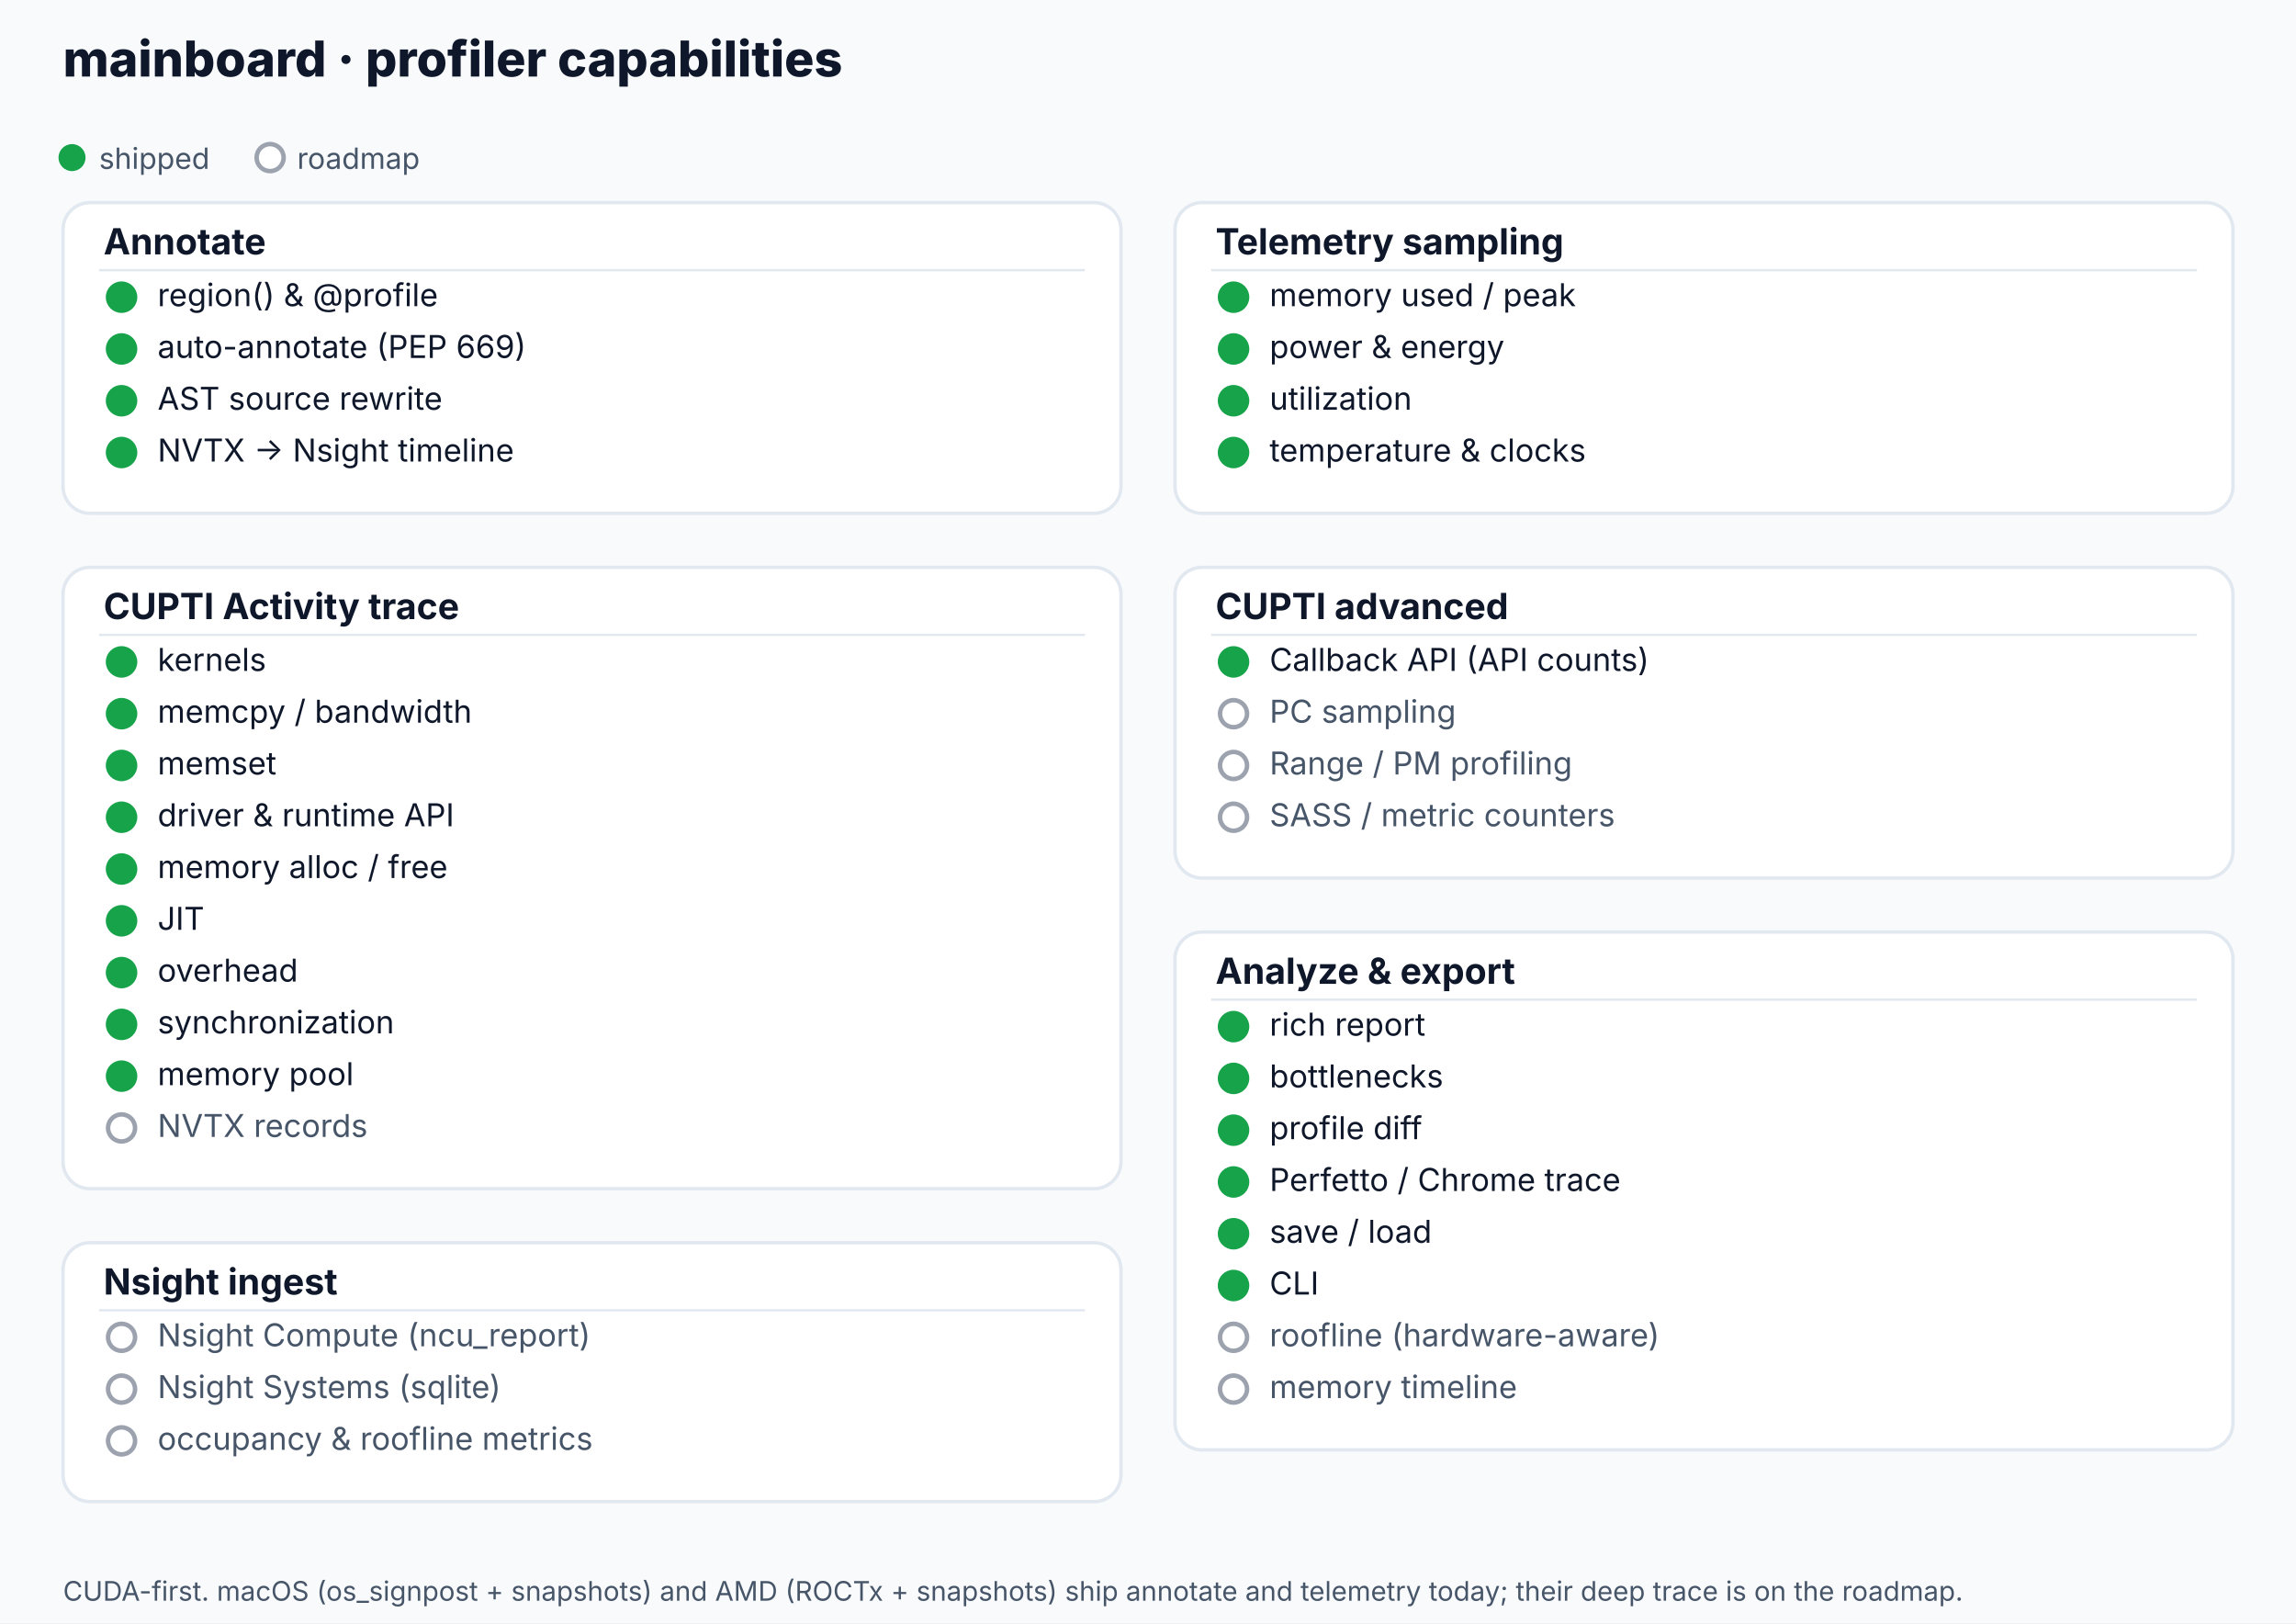
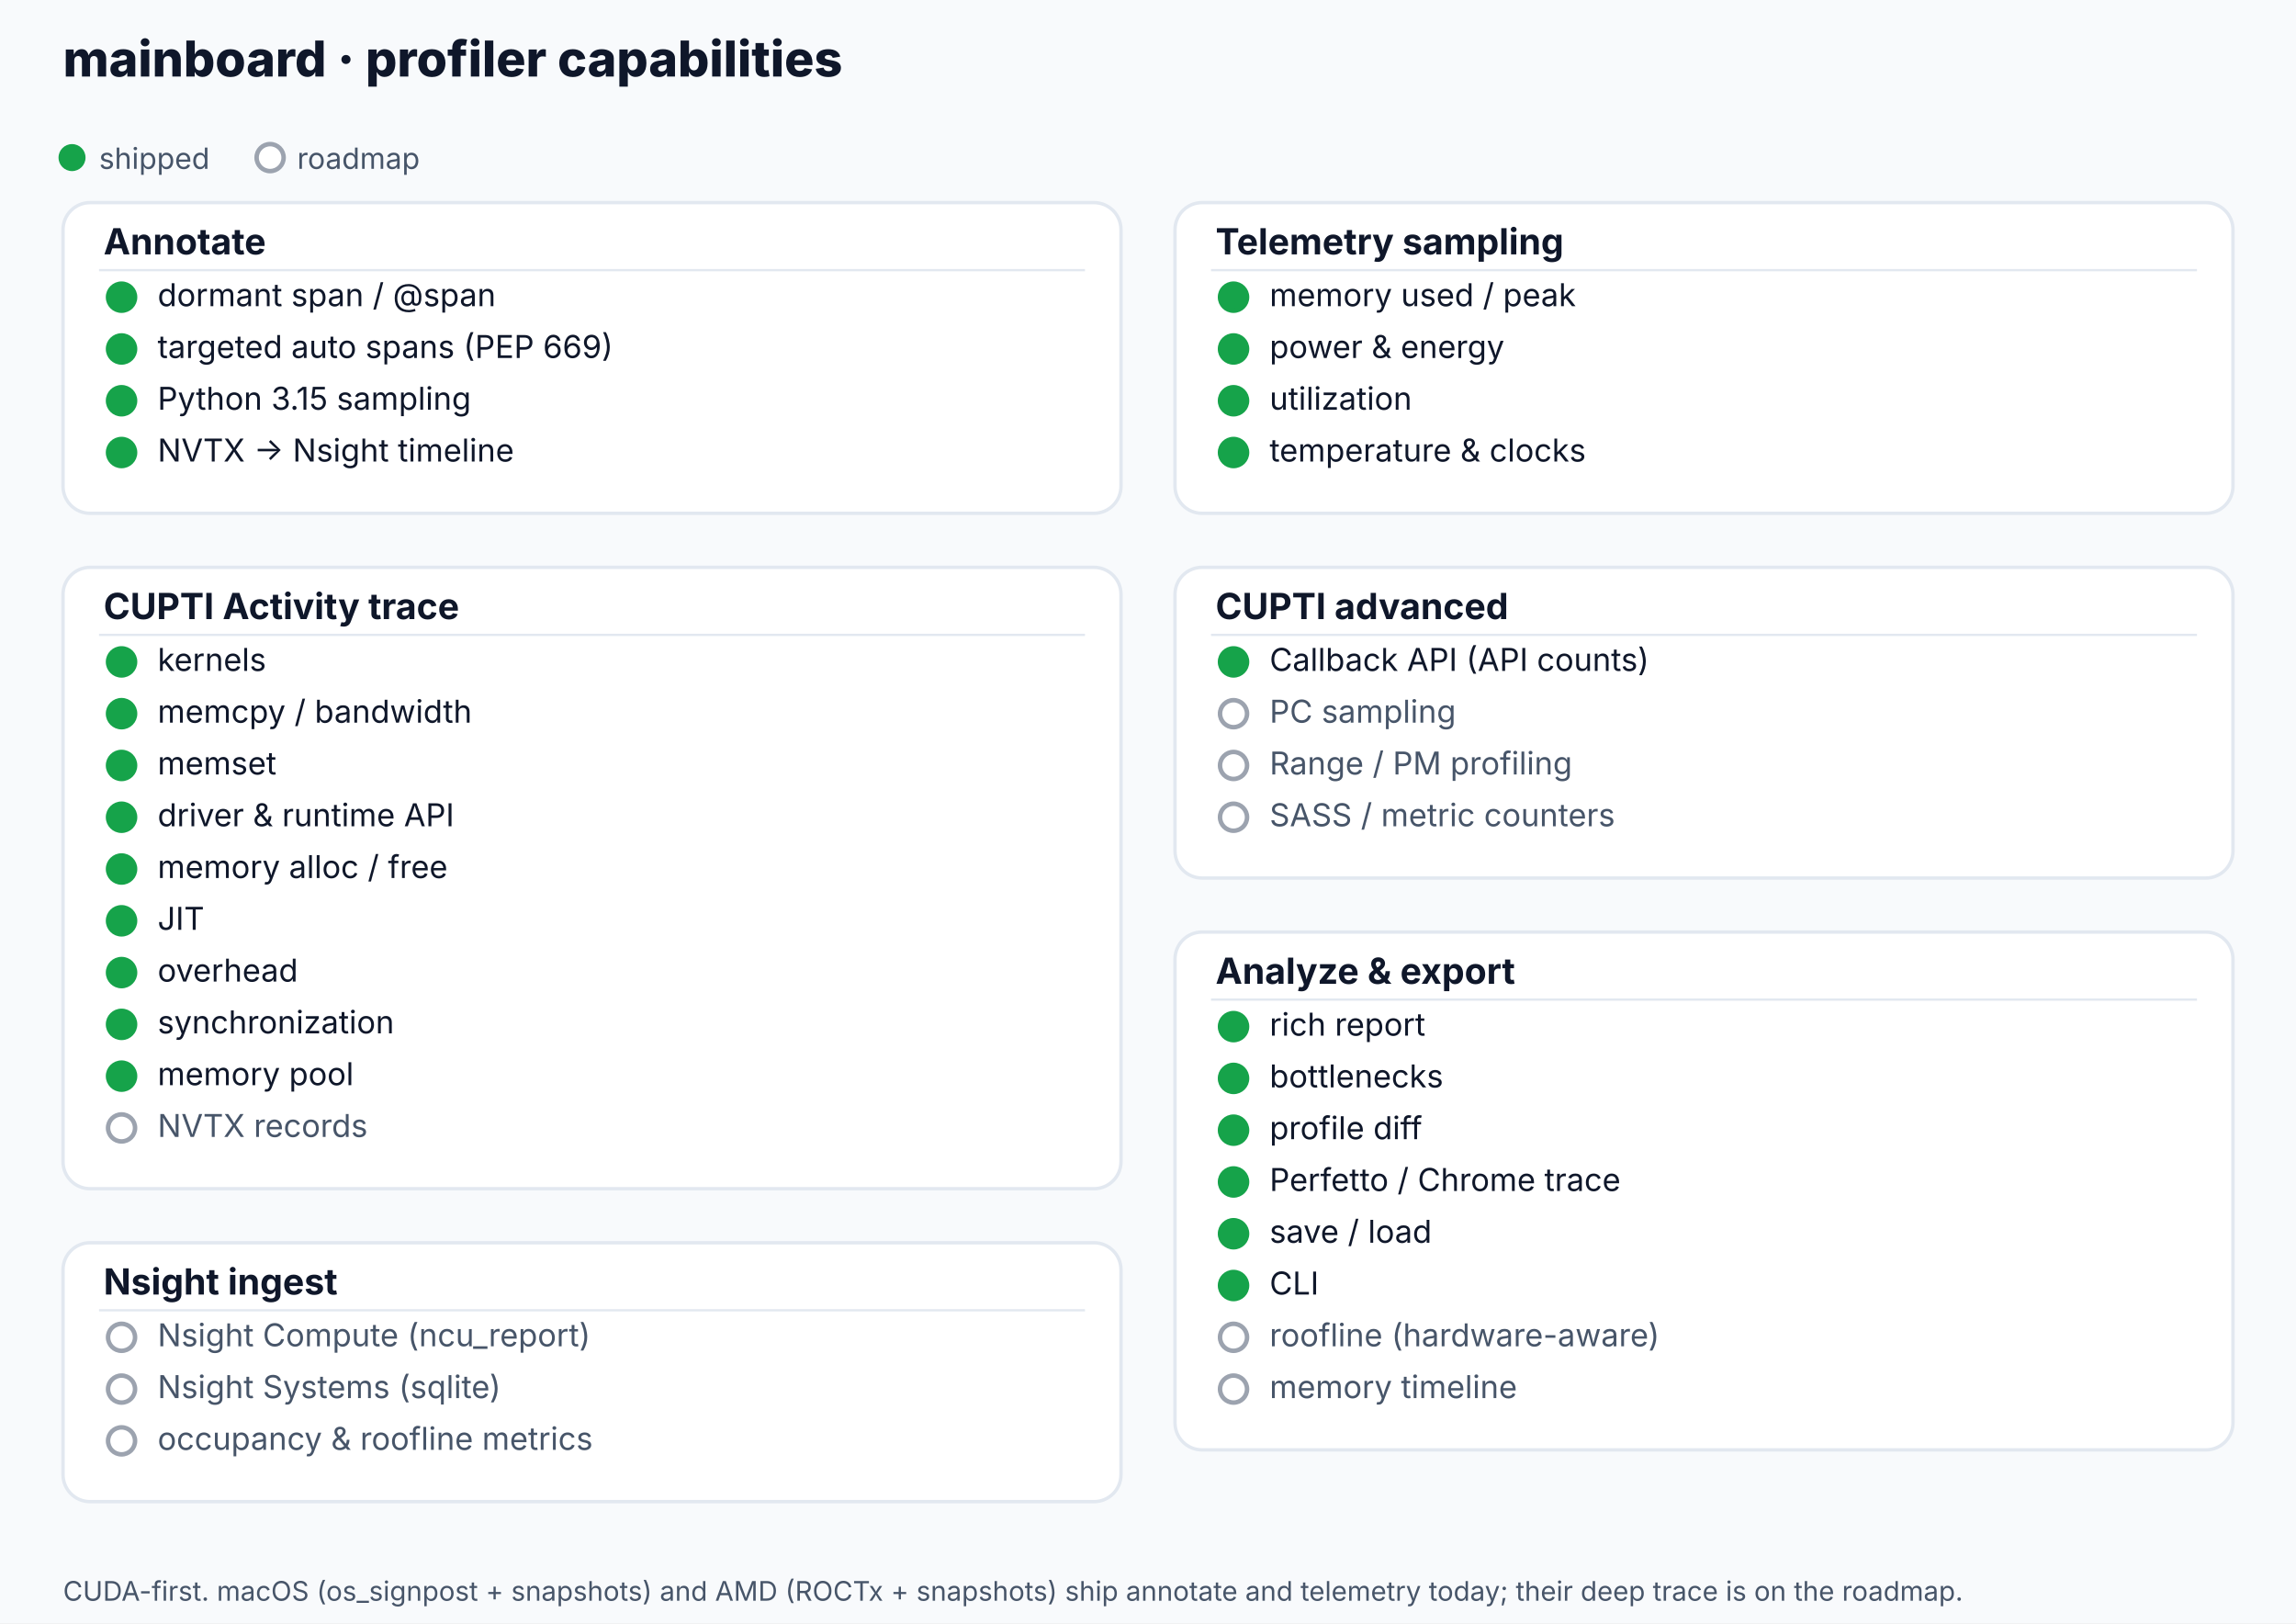
<svg xmlns="http://www.w3.org/2000/svg" width="1020" height="721" viewBox="0 0 1020 721" font-family="-apple-system, Segoe UI, sans-serif">
  <rect width="1020" height="721" fill="#f8fafc" />
  <text x="28" y="34" font-size="22" font-weight="800" fill="#0f172a">mainboard · profiler capabilities</text>
  <circle cx="32" cy="70" r="6" fill="#16a34a" />
  <text x="44" y="75" font-size="13" fill="#475569">shipped</text>
  <circle cx="120" cy="70" r="6" fill="#ffffff" stroke="#9ca3af" stroke-width="2" />
  <text x="132" y="75" font-size="13" fill="#475569">roadmap</text>
  <rect x="28" y="90" width="470" height="138" rx="12" fill="#ffffff" stroke="#e2e8f0" stroke-width="1.5" />
  <text x="46" y="113" font-size="16" font-weight="700" fill="#0f172a">Annotate</text>
  <line x1="44" y1="120" x2="482" y2="120" stroke="#e2e8f0" />
  <circle cx="54" cy="132" r="6" fill="#16a34a" stroke="#16a34a" stroke-width="2" />
-   <text x="70" y="136" font-size="14" fill="#0f172a">region() &amp; @profile</text>
+   <text x="70" y="136" font-size="14" fill="#0f172a">dormant span / @span</text>
  <circle cx="54" cy="155" r="6" fill="#16a34a" stroke="#16a34a" stroke-width="2" />
-   <text x="70" y="159" font-size="14" fill="#0f172a">auto-annotate (PEP 669)</text>
+   <text x="70" y="159" font-size="14" fill="#0f172a">targeted auto spans (PEP 669)</text>
  <circle cx="54" cy="178" r="6" fill="#16a34a" stroke="#16a34a" stroke-width="2" />
-   <text x="70" y="182" font-size="14" fill="#0f172a">AST source rewrite</text>
+   <text x="70" y="182" font-size="14" fill="#0f172a">Python 3.15 sampling</text>
  <circle cx="54" cy="201" r="6" fill="#16a34a" stroke="#16a34a" stroke-width="2" />
  <text x="70" y="205" font-size="14" fill="#0f172a">NVTX → Nsight timeline</text>
  <rect x="522" y="90" width="470" height="138" rx="12" fill="#ffffff" stroke="#e2e8f0" stroke-width="1.5" />
  <text x="540" y="113" font-size="16" font-weight="700" fill="#0f172a">Telemetry sampling</text>
  <line x1="538" y1="120" x2="976" y2="120" stroke="#e2e8f0" />
  <circle cx="548" cy="132" r="6" fill="#16a34a" stroke="#16a34a" stroke-width="2" />
  <text x="564" y="136" font-size="14" fill="#0f172a">memory used / peak</text>
  <circle cx="548" cy="155" r="6" fill="#16a34a" stroke="#16a34a" stroke-width="2" />
  <text x="564" y="159" font-size="14" fill="#0f172a">power &amp; energy</text>
  <circle cx="548" cy="178" r="6" fill="#16a34a" stroke="#16a34a" stroke-width="2" />
  <text x="564" y="182" font-size="14" fill="#0f172a">utilization</text>
  <circle cx="548" cy="201" r="6" fill="#16a34a" stroke="#16a34a" stroke-width="2" />
  <text x="564" y="205" font-size="14" fill="#0f172a">temperature &amp; clocks</text>
  <rect x="28" y="252" width="470" height="276" rx="12" fill="#ffffff" stroke="#e2e8f0" stroke-width="1.5" />
  <text x="46" y="275" font-size="16" font-weight="700" fill="#0f172a">CUPTI Activity trace</text>
  <line x1="44" y1="282" x2="482" y2="282" stroke="#e2e8f0" />
  <circle cx="54" cy="294" r="6" fill="#16a34a" stroke="#16a34a" stroke-width="2" />
  <text x="70" y="298" font-size="14" fill="#0f172a">kernels</text>
  <circle cx="54" cy="317" r="6" fill="#16a34a" stroke="#16a34a" stroke-width="2" />
  <text x="70" y="321" font-size="14" fill="#0f172a">memcpy / bandwidth</text>
  <circle cx="54" cy="340" r="6" fill="#16a34a" stroke="#16a34a" stroke-width="2" />
  <text x="70" y="344" font-size="14" fill="#0f172a">memset</text>
  <circle cx="54" cy="363" r="6" fill="#16a34a" stroke="#16a34a" stroke-width="2" />
  <text x="70" y="367" font-size="14" fill="#0f172a">driver &amp; runtime API</text>
  <circle cx="54" cy="386" r="6" fill="#16a34a" stroke="#16a34a" stroke-width="2" />
  <text x="70" y="390" font-size="14" fill="#0f172a">memory alloc / free</text>
  <circle cx="54" cy="409" r="6" fill="#16a34a" stroke="#16a34a" stroke-width="2" />
  <text x="70" y="413" font-size="14" fill="#0f172a">JIT</text>
  <circle cx="54" cy="432" r="6" fill="#16a34a" stroke="#16a34a" stroke-width="2" />
  <text x="70" y="436" font-size="14" fill="#0f172a">overhead</text>
  <circle cx="54" cy="455" r="6" fill="#16a34a" stroke="#16a34a" stroke-width="2" />
  <text x="70" y="459" font-size="14" fill="#0f172a">synchronization</text>
  <circle cx="54" cy="478" r="6" fill="#16a34a" stroke="#16a34a" stroke-width="2" />
  <text x="70" y="482" font-size="14" fill="#0f172a">memory pool</text>
  <circle cx="54" cy="501" r="6" fill="#ffffff" stroke="#9ca3af" stroke-width="2" />
  <text x="70" y="505" font-size="14" fill="#475569">NVTX records</text>
  <rect x="522" y="252" width="470" height="138" rx="12" fill="#ffffff" stroke="#e2e8f0" stroke-width="1.5" />
  <text x="540" y="275" font-size="16" font-weight="700" fill="#0f172a">CUPTI advanced</text>
  <line x1="538" y1="282" x2="976" y2="282" stroke="#e2e8f0" />
  <circle cx="548" cy="294" r="6" fill="#16a34a" stroke="#16a34a" stroke-width="2" />
  <text x="564" y="298" font-size="14" fill="#0f172a">Callback API (API counts)</text>
  <circle cx="548" cy="317" r="6" fill="#ffffff" stroke="#9ca3af" stroke-width="2" />
  <text x="564" y="321" font-size="14" fill="#475569">PC sampling</text>
  <circle cx="548" cy="340" r="6" fill="#ffffff" stroke="#9ca3af" stroke-width="2" />
  <text x="564" y="344" font-size="14" fill="#475569">Range / PM profiling</text>
  <circle cx="548" cy="363" r="6" fill="#ffffff" stroke="#9ca3af" stroke-width="2" />
  <text x="564" y="367" font-size="14" fill="#475569">SASS / metric counters</text>
  <rect x="28" y="552" width="470" height="115" rx="12" fill="#ffffff" stroke="#e2e8f0" stroke-width="1.5" />
  <text x="46" y="575" font-size="16" font-weight="700" fill="#0f172a">Nsight ingest</text>
  <line x1="44" y1="582" x2="482" y2="582" stroke="#e2e8f0" />
  <circle cx="54" cy="594" r="6" fill="#ffffff" stroke="#9ca3af" stroke-width="2" />
  <text x="70" y="598" font-size="14" fill="#475569">Nsight Compute (ncu_report)</text>
  <circle cx="54" cy="617" r="6" fill="#ffffff" stroke="#9ca3af" stroke-width="2" />
  <text x="70" y="621" font-size="14" fill="#475569">Nsight Systems (sqlite)</text>
  <circle cx="54" cy="640" r="6" fill="#ffffff" stroke="#9ca3af" stroke-width="2" />
  <text x="70" y="644" font-size="14" fill="#475569">occupancy &amp; roofline metrics</text>
  <rect x="522" y="414" width="470" height="230" rx="12" fill="#ffffff" stroke="#e2e8f0" stroke-width="1.5" />
  <text x="540" y="437" font-size="16" font-weight="700" fill="#0f172a">Analyze &amp; export</text>
  <line x1="538" y1="444" x2="976" y2="444" stroke="#e2e8f0" />
  <circle cx="548" cy="456" r="6" fill="#16a34a" stroke="#16a34a" stroke-width="2" />
  <text x="564" y="460" font-size="14" fill="#0f172a">rich report</text>
  <circle cx="548" cy="479" r="6" fill="#16a34a" stroke="#16a34a" stroke-width="2" />
  <text x="564" y="483" font-size="14" fill="#0f172a">bottlenecks</text>
  <circle cx="548" cy="502" r="6" fill="#16a34a" stroke="#16a34a" stroke-width="2" />
  <text x="564" y="506" font-size="14" fill="#0f172a">profile diff</text>
  <circle cx="548" cy="525" r="6" fill="#16a34a" stroke="#16a34a" stroke-width="2" />
  <text x="564" y="529" font-size="14" fill="#0f172a">Perfetto / Chrome trace</text>
  <circle cx="548" cy="548" r="6" fill="#16a34a" stroke="#16a34a" stroke-width="2" />
  <text x="564" y="552" font-size="14" fill="#0f172a">save / load</text>
  <circle cx="548" cy="571" r="6" fill="#16a34a" stroke="#16a34a" stroke-width="2" />
  <text x="564" y="575" font-size="14" fill="#0f172a">CLI</text>
  <circle cx="548" cy="594" r="6" fill="#ffffff" stroke="#9ca3af" stroke-width="2" />
  <text x="564" y="598" font-size="14" fill="#475569">roofline (hardware-aware)</text>
  <circle cx="548" cy="617" r="6" fill="#ffffff" stroke="#9ca3af" stroke-width="2" />
  <text x="564" y="621" font-size="14" fill="#475569">memory timeline</text>
  <text x="28" y="711" font-size="12" fill="#475569">CUDA-first. macOS (os_signpost + snapshots) and AMD (ROCTx + snapshots) ship annotate and telemetry today; their deep trace is on the roadmap.</text>
</svg>
